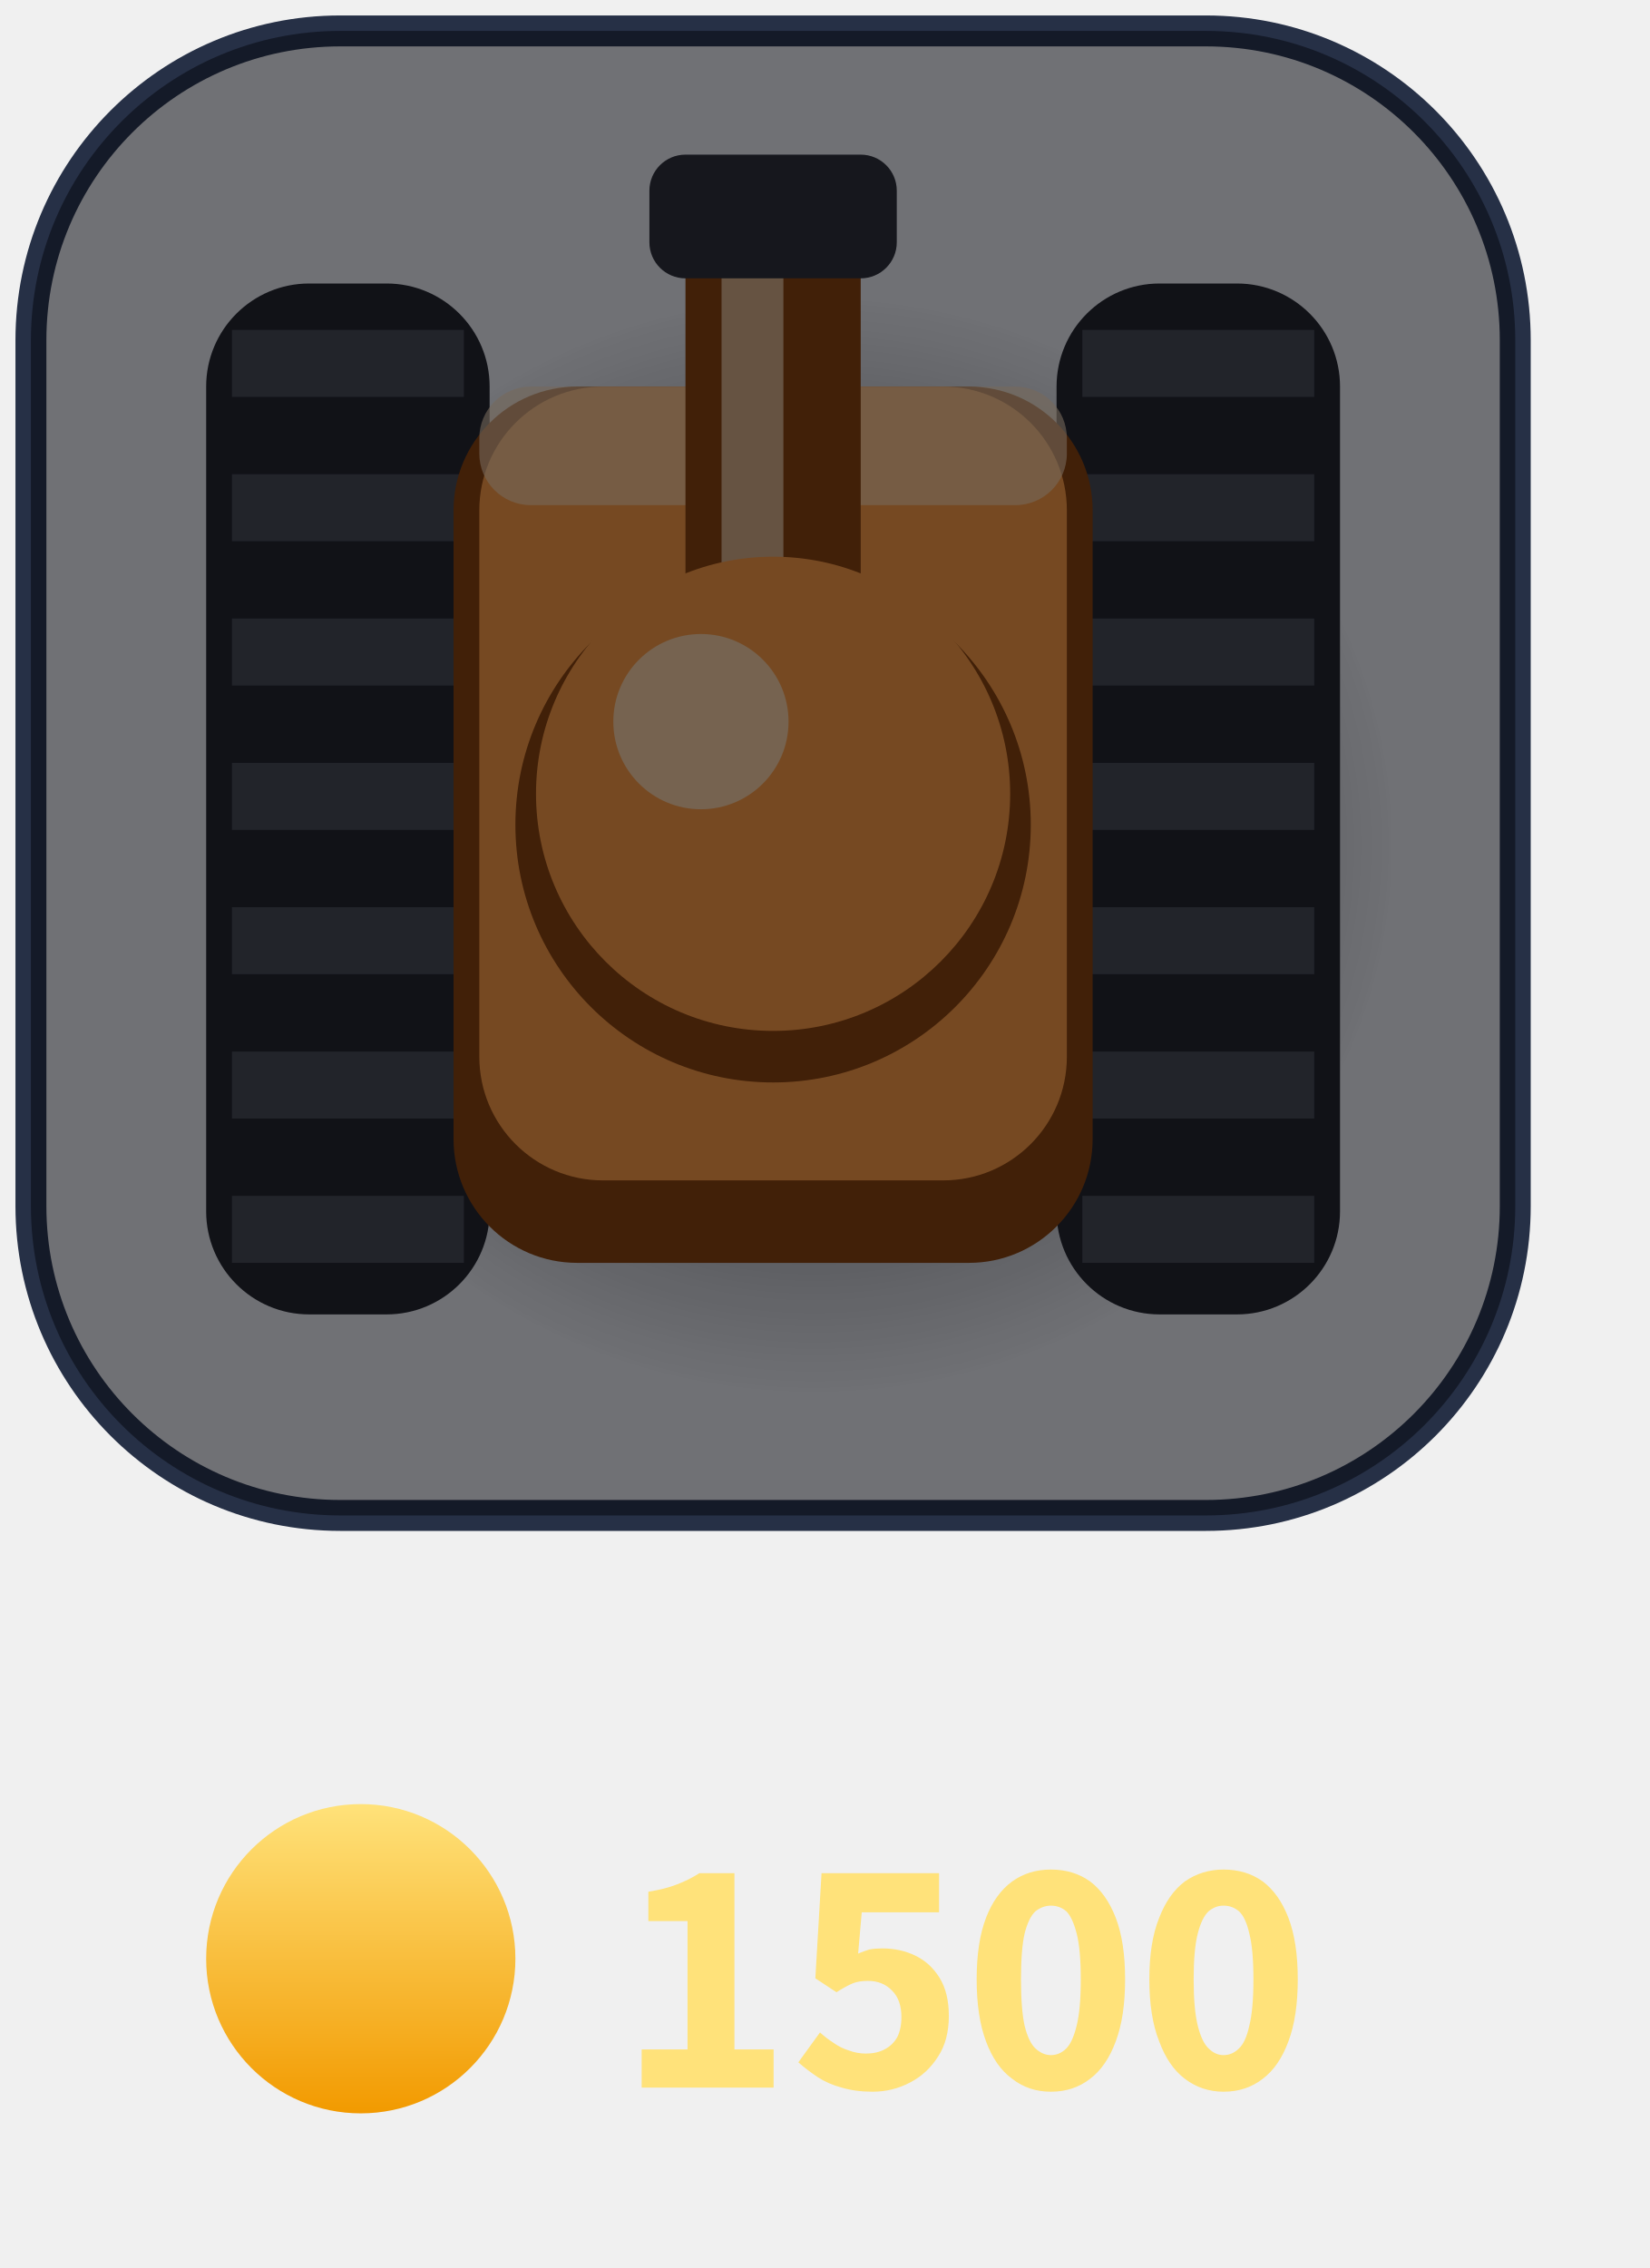
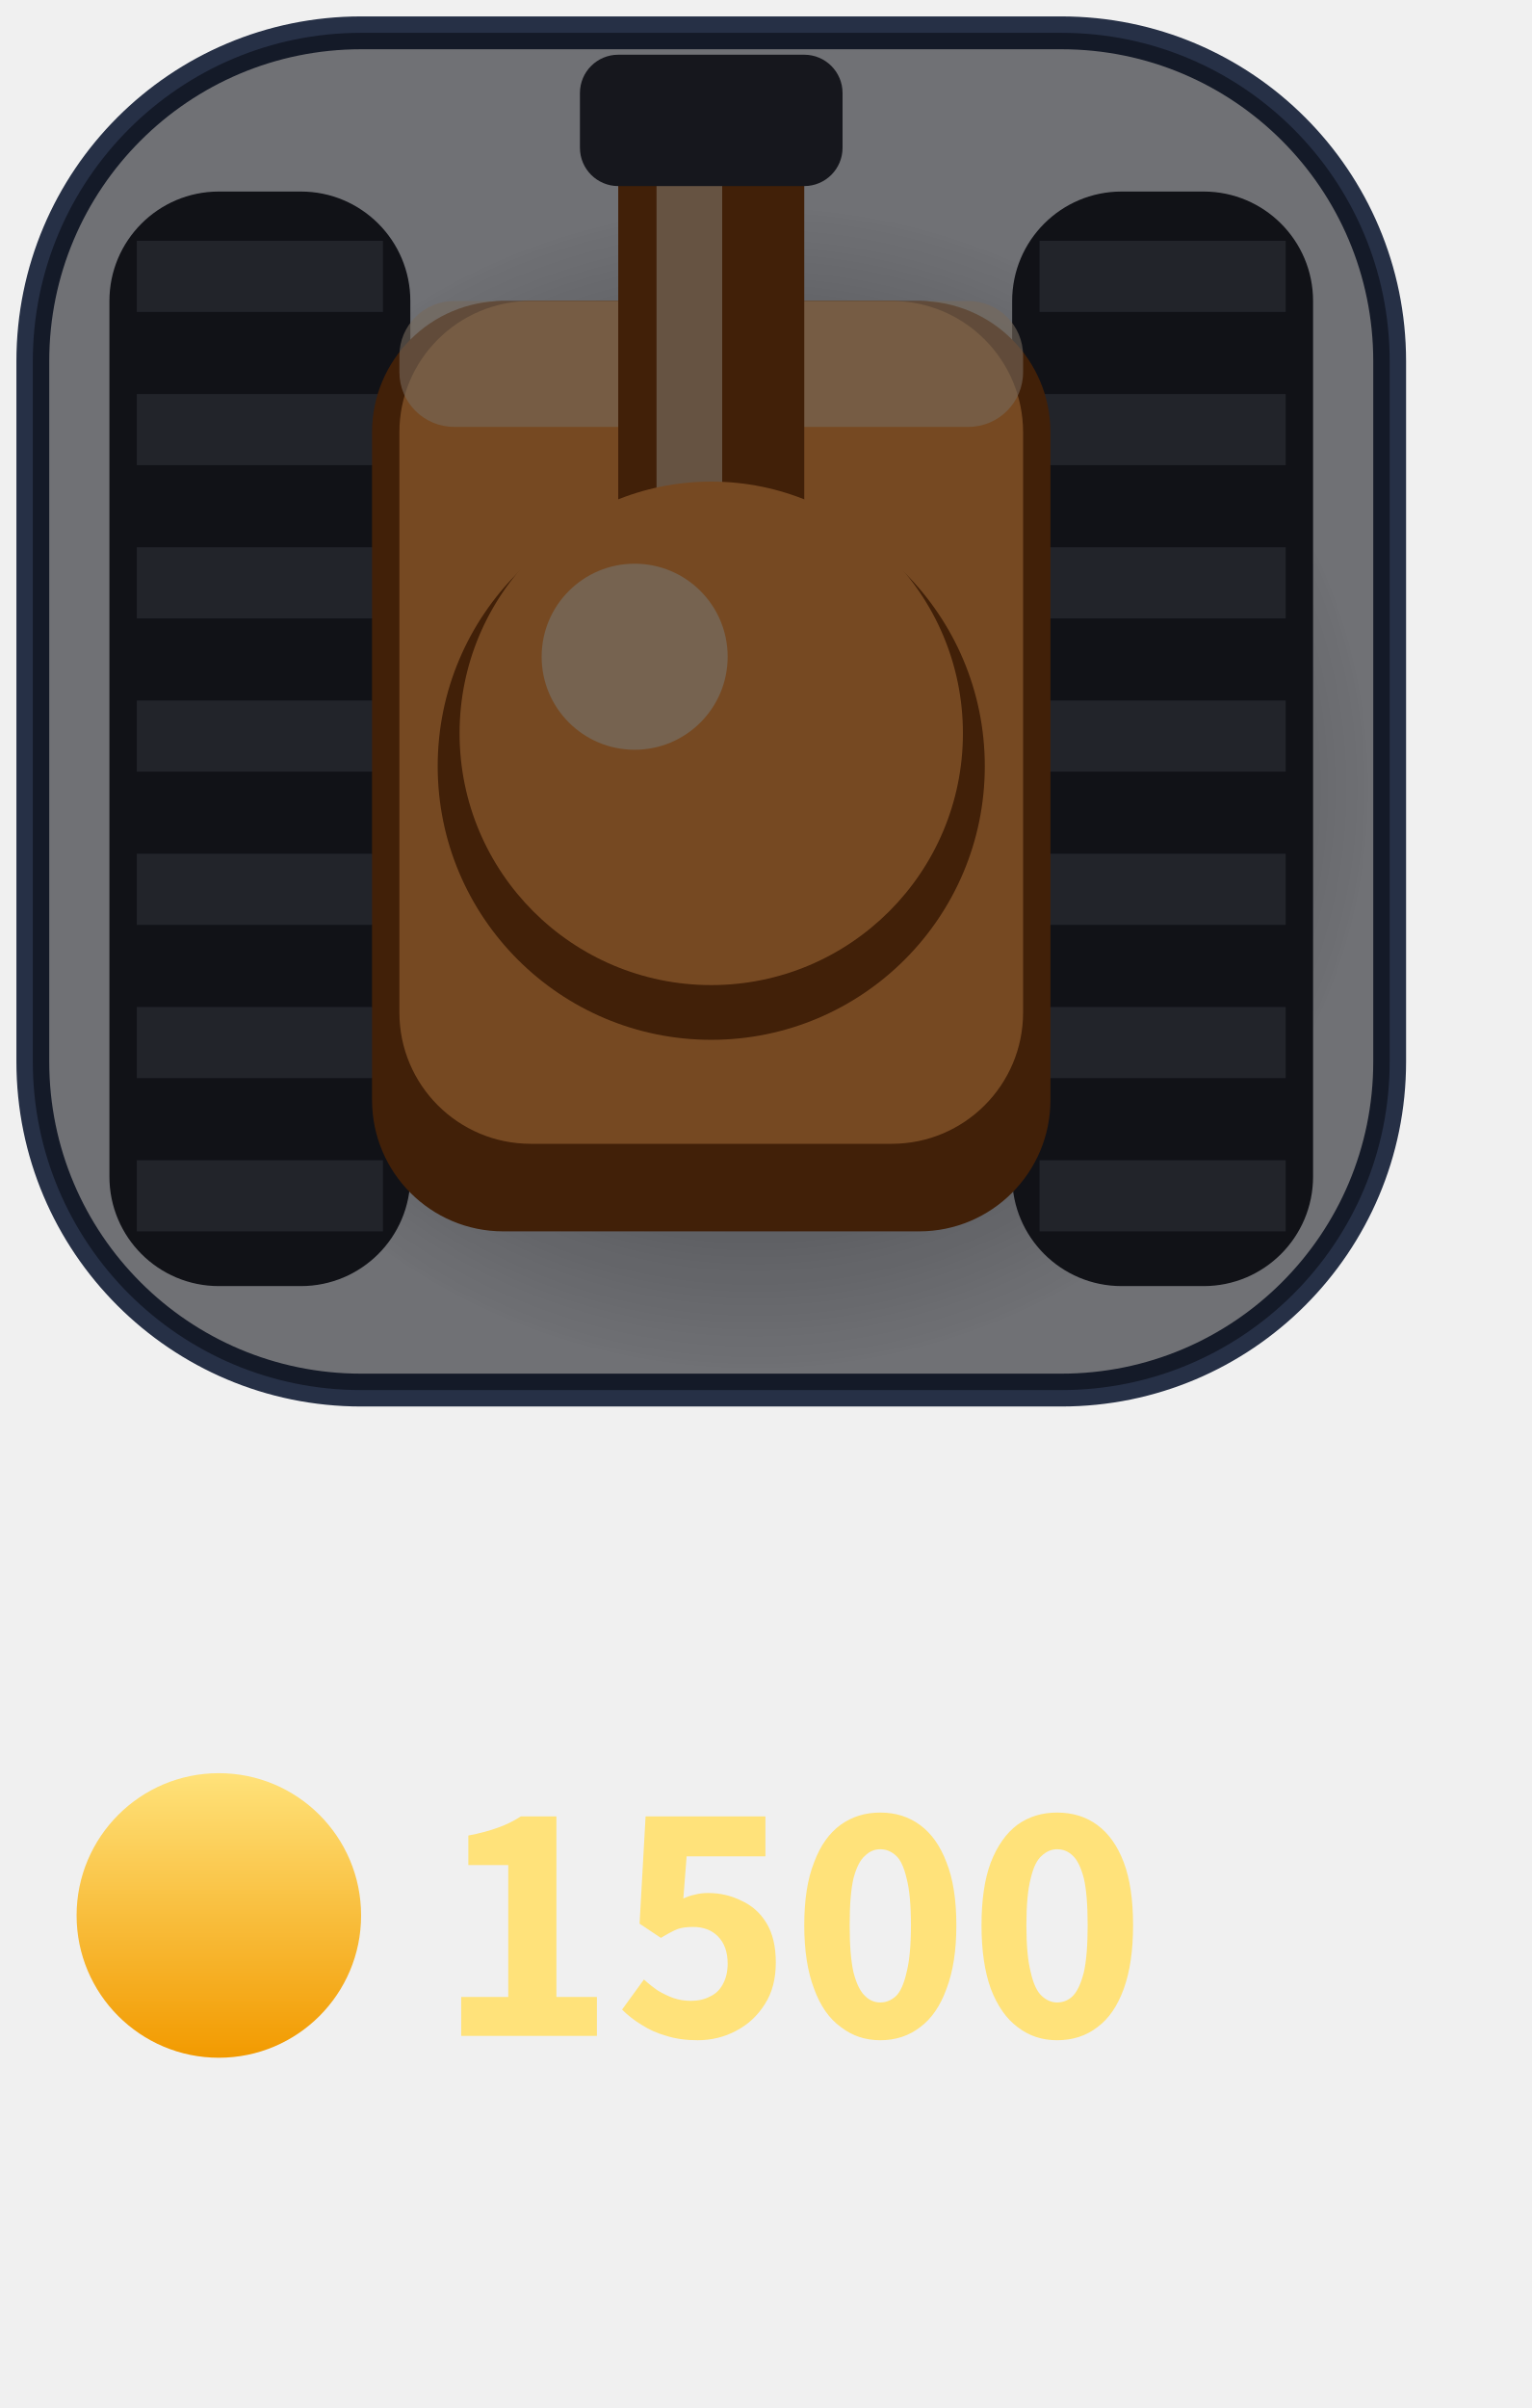
- <svg xmlns="http://www.w3.org/2000/svg" width="128" height="176" viewBox="0 0 32 44">
+ <svg xmlns="http://www.w3.org/2000/svg" width="112" height="176" viewBox="0 0 28 44">
  <defs>
    <radialGradient id="sh" cx="0.5" cy="0.5" r="0.5">
      <stop offset="0" stop-color="#000" stop-opacity="0.45" />
      <stop offset="0.7" stop-color="#000" stop-opacity="0.2" />
      <stop offset="1" stop-color="#000" stop-opacity="0" />
    </radialGradient>
    <linearGradient id="gold" x1="0" y1="0" x2="0" y2="1">
      <stop offset="0" stop-color="#ffe27a" />
      <stop offset="1" stop-color="#f29a00" />
    </linearGradient>
  </defs>
-   <rect x="0.6" y="0.6" width="28.8" height="28.8" rx="6" fill="#ffffff" fill-opacity="0.04" stroke="#263046" stroke-width="0.6" />
-   <g transform="translate(3 3)">
+   <rect x="0.6" y="0.6" width="24.8" height="24.8" rx="6" fill="#ffffff" fill-opacity="0.04" stroke="#263046" stroke-width="0.6" />
+   <g transform="translate(1 1)">
    <ellipse cx="12.8" cy="13.4" rx="11.2" ry="10.6" fill="url(#sh)" />
    <rect x="1" y="2.5" width="5.5" height="20" rx="2" fill="#1e1e22" />
    <rect x="1.5" y="3.4" width="4.5" height="1.3" fill="#44464c" />
    <rect x="1.5" y="6.2" width="4.5" height="1.3" fill="#44464c" />
    <rect x="1.5" y="9.0" width="4.5" height="1.3" fill="#44464c" />
    <rect x="1.5" y="11.8" width="4.5" height="1.3" fill="#44464c" />
    <rect x="1.5" y="14.6" width="4.5" height="1.3" fill="#44464c" />
    <rect x="1.5" y="17.4" width="4.5" height="1.3" fill="#44464c" />
    <rect x="1.5" y="20.2" width="4.5" height="1.3" fill="#44464c" />
    <rect x="17.5" y="2.5" width="5.5" height="20" rx="2" fill="#1e1e22" />
    <rect x="18.0" y="3.4" width="4.5" height="1.3" fill="#44464c" />
    <rect x="18.0" y="6.2" width="4.5" height="1.3" fill="#44464c" />
    <rect x="18.0" y="9.0" width="4.5" height="1.3" fill="#44464c" />
    <rect x="18.0" y="11.8" width="4.5" height="1.3" fill="#44464c" />
    <rect x="18.0" y="14.6" width="4.5" height="1.3" fill="#44464c" />
    <rect x="18.0" y="17.4" width="4.5" height="1.3" fill="#44464c" />
    <rect x="18.0" y="20.2" width="4.5" height="1.3" fill="#44464c" />
    <rect x="5.8" y="4.5" width="12.4" height="17" rx="2.4" fill="#8a3d00" />
    <rect x="6.3" y="4.5" width="11.4" height="15.4" rx="2.4" fill="#ff9a3a" />
    <rect x="6.3" y="4.5" width="11.4" height="2.3" rx="1" fill="#ffe0b8" fill-opacity="0.6" />
    <rect x="10.3" y="0.8" width="3.4" height="11" rx="1" fill="#8a3d00" />
    <rect x="11" y="0.8" width="1.2" height="10" fill="#ffe0b8" fill-opacity="0.7" />
    <rect x="9.6" y="0" width="4.8" height="2.4" rx="0.7" fill="#2a2a2e" />
    <circle cx="12" cy="13" r="5" fill="#8a3d00" />
    <circle cx="12" cy="12.4" r="4.6" fill="#ff9a3a" />
    <circle cx="10.6" cy="11" r="1.7" fill="#ffe0b8" fill-opacity="0.8" />
  </g>
-   <rect x="0.6" y="0.6" width="28.8" height="28.8" rx="6" fill="#07090f" fill-opacity="0.55" />
-   <circle cx="7" cy="38" r="3" fill="url(#gold)" />
-   <path d="M12.45 40.5V39.76H13.34V37.27H12.58V36.7Q12.9 36.65 13.13 36.56Q13.37 36.47 13.57 36.34H14.25V39.76H15.01V40.5ZM16.93 40.58Q16.6 40.58 16.33 40.5Q16.07 40.43 15.87 40.3Q15.66 40.16 15.49 40.01L15.91 39.43Q16.03 39.54 16.17 39.63Q16.31 39.73 16.47 39.78Q16.63 39.84 16.8 39.84Q17.01 39.84 17.16 39.76Q17.32 39.68 17.41 39.52Q17.49 39.36 17.49 39.13Q17.49 38.8 17.31 38.62Q17.13 38.43 16.84 38.43Q16.66 38.43 16.54 38.48Q16.42 38.53 16.23 38.65L15.82 38.38L15.94 36.34H18.22V37.1H16.72L16.65 37.9Q16.77 37.85 16.87 37.82Q16.98 37.8 17.12 37.8Q17.47 37.8 17.76 37.94Q18.05 38.08 18.23 38.37Q18.41 38.66 18.41 39.11Q18.41 39.58 18.2 39.9Q17.99 40.23 17.66 40.4Q17.32 40.58 16.93 40.58ZM20.39 40.58Q19.96 40.58 19.64 40.33Q19.31 40.09 19.13 39.6Q18.95 39.12 18.95 38.4Q18.95 37.68 19.13 37.21Q19.31 36.74 19.64 36.5Q19.96 36.27 20.39 36.27Q20.83 36.27 21.15 36.5Q21.47 36.74 21.65 37.21Q21.83 37.68 21.83 38.4Q21.83 39.12 21.65 39.6Q21.47 40.09 21.15 40.33Q20.83 40.58 20.39 40.58ZM20.39 39.87Q20.56 39.87 20.69 39.74Q20.81 39.62 20.89 39.3Q20.97 38.98 20.97 38.4Q20.97 37.82 20.89 37.51Q20.81 37.2 20.69 37.08Q20.56 36.97 20.39 36.97Q20.23 36.97 20.09 37.08Q19.96 37.2 19.88 37.51Q19.81 37.82 19.81 38.4Q19.81 38.98 19.88 39.3Q19.96 39.62 20.09 39.74Q20.23 39.87 20.39 39.87ZM23.74 40.58Q23.32 40.58 22.99 40.33Q22.67 40.09 22.49 39.6Q22.3 39.12 22.3 38.4Q22.3 37.68 22.49 37.21Q22.67 36.74 22.99 36.5Q23.32 36.27 23.74 36.27Q24.18 36.27 24.5 36.5Q24.82 36.74 25 37.21Q25.18 37.68 25.18 38.4Q25.18 39.12 25 39.6Q24.82 40.09 24.5 40.33Q24.18 40.58 23.74 40.58ZM23.74 39.87Q23.91 39.87 24.04 39.74Q24.17 39.62 24.24 39.3Q24.32 38.98 24.32 38.4Q24.32 37.82 24.24 37.51Q24.17 37.2 24.04 37.08Q23.91 36.97 23.74 36.97Q23.58 36.97 23.45 37.08Q23.32 37.2 23.24 37.51Q23.16 37.82 23.16 38.4Q23.16 38.98 23.24 39.3Q23.32 39.62 23.45 39.74Q23.58 39.87 23.74 39.87Z" fill="#ffe27a" />
+   <rect x="0.6" y="0.6" width="24.8" height="24.8" rx="6" fill="#07090f" fill-opacity="0.55" />
+   <circle cx="4" cy="35" r="2.6" fill="url(#gold)" />
+   <path d="M8.43 37.2V36.49H9.29V34.08H8.56V33.54Q8.87 33.48 9.09 33.4Q9.32 33.32 9.52 33.19H10.17V36.49H10.91V37.2ZM12.75 37.28Q12.43 37.28 12.18 37.2Q11.93 37.13 11.73 37Q11.53 36.88 11.37 36.72L11.77 36.17Q11.89 36.28 12.02 36.37Q12.15 36.45 12.31 36.51Q12.46 36.56 12.63 36.56Q12.83 36.56 12.98 36.48Q13.13 36.41 13.21 36.26Q13.3 36.1 13.3 35.88Q13.3 35.56 13.12 35.38Q12.95 35.21 12.67 35.21Q12.49 35.21 12.38 35.25Q12.26 35.3 12.08 35.41L11.69 35.15L11.8 33.19H13.99V33.92H12.55L12.49 34.69Q12.6 34.64 12.7 34.62Q12.81 34.59 12.94 34.59Q13.27 34.59 13.55 34.73Q13.84 34.86 14.01 35.14Q14.18 35.42 14.18 35.86Q14.18 36.31 13.98 36.62Q13.78 36.94 13.45 37.11Q13.13 37.28 12.75 37.28ZM16.09 37.28Q15.68 37.28 15.37 37.04Q15.05 36.81 14.88 36.34Q14.7 35.87 14.7 35.18Q14.7 34.48 14.88 34.03Q15.05 33.57 15.37 33.34Q15.68 33.12 16.09 33.12Q16.51 33.12 16.82 33.35Q17.13 33.58 17.3 34.03Q17.48 34.48 17.48 35.18Q17.48 35.87 17.3 36.34Q17.13 36.81 16.82 37.04Q16.51 37.28 16.09 37.28ZM16.09 36.59Q16.25 36.59 16.38 36.47Q16.5 36.35 16.57 36.04Q16.65 35.73 16.65 35.18Q16.65 34.62 16.57 34.32Q16.5 34.02 16.38 33.91Q16.25 33.79 16.09 33.79Q15.93 33.79 15.81 33.91Q15.68 34.02 15.6 34.32Q15.53 34.62 15.53 35.18Q15.53 35.73 15.6 36.04Q15.68 36.35 15.81 36.47Q15.93 36.59 16.09 36.59ZM19.32 37.28Q18.91 37.28 18.6 37.04Q18.29 36.81 18.11 36.34Q17.94 35.87 17.94 35.18Q17.94 34.48 18.11 34.03Q18.29 33.57 18.6 33.34Q18.91 33.12 19.32 33.12Q19.75 33.12 20.06 33.35Q20.37 33.58 20.54 34.03Q20.71 34.48 20.71 35.18Q20.71 35.87 20.54 36.34Q20.37 36.81 20.06 37.04Q19.75 37.28 19.32 37.28ZM19.32 36.59Q19.49 36.59 19.61 36.47Q19.73 36.35 19.81 36.04Q19.88 35.73 19.88 35.18Q19.88 34.62 19.81 34.32Q19.73 34.02 19.61 33.91Q19.49 33.79 19.32 33.79Q19.17 33.79 19.04 33.91Q18.91 34.02 18.84 34.32Q18.76 34.62 18.76 35.18Q18.76 35.73 18.84 36.04Q18.91 36.35 19.04 36.47Q19.17 36.59 19.32 36.59Z" fill="#ffe27a" />
</svg>
